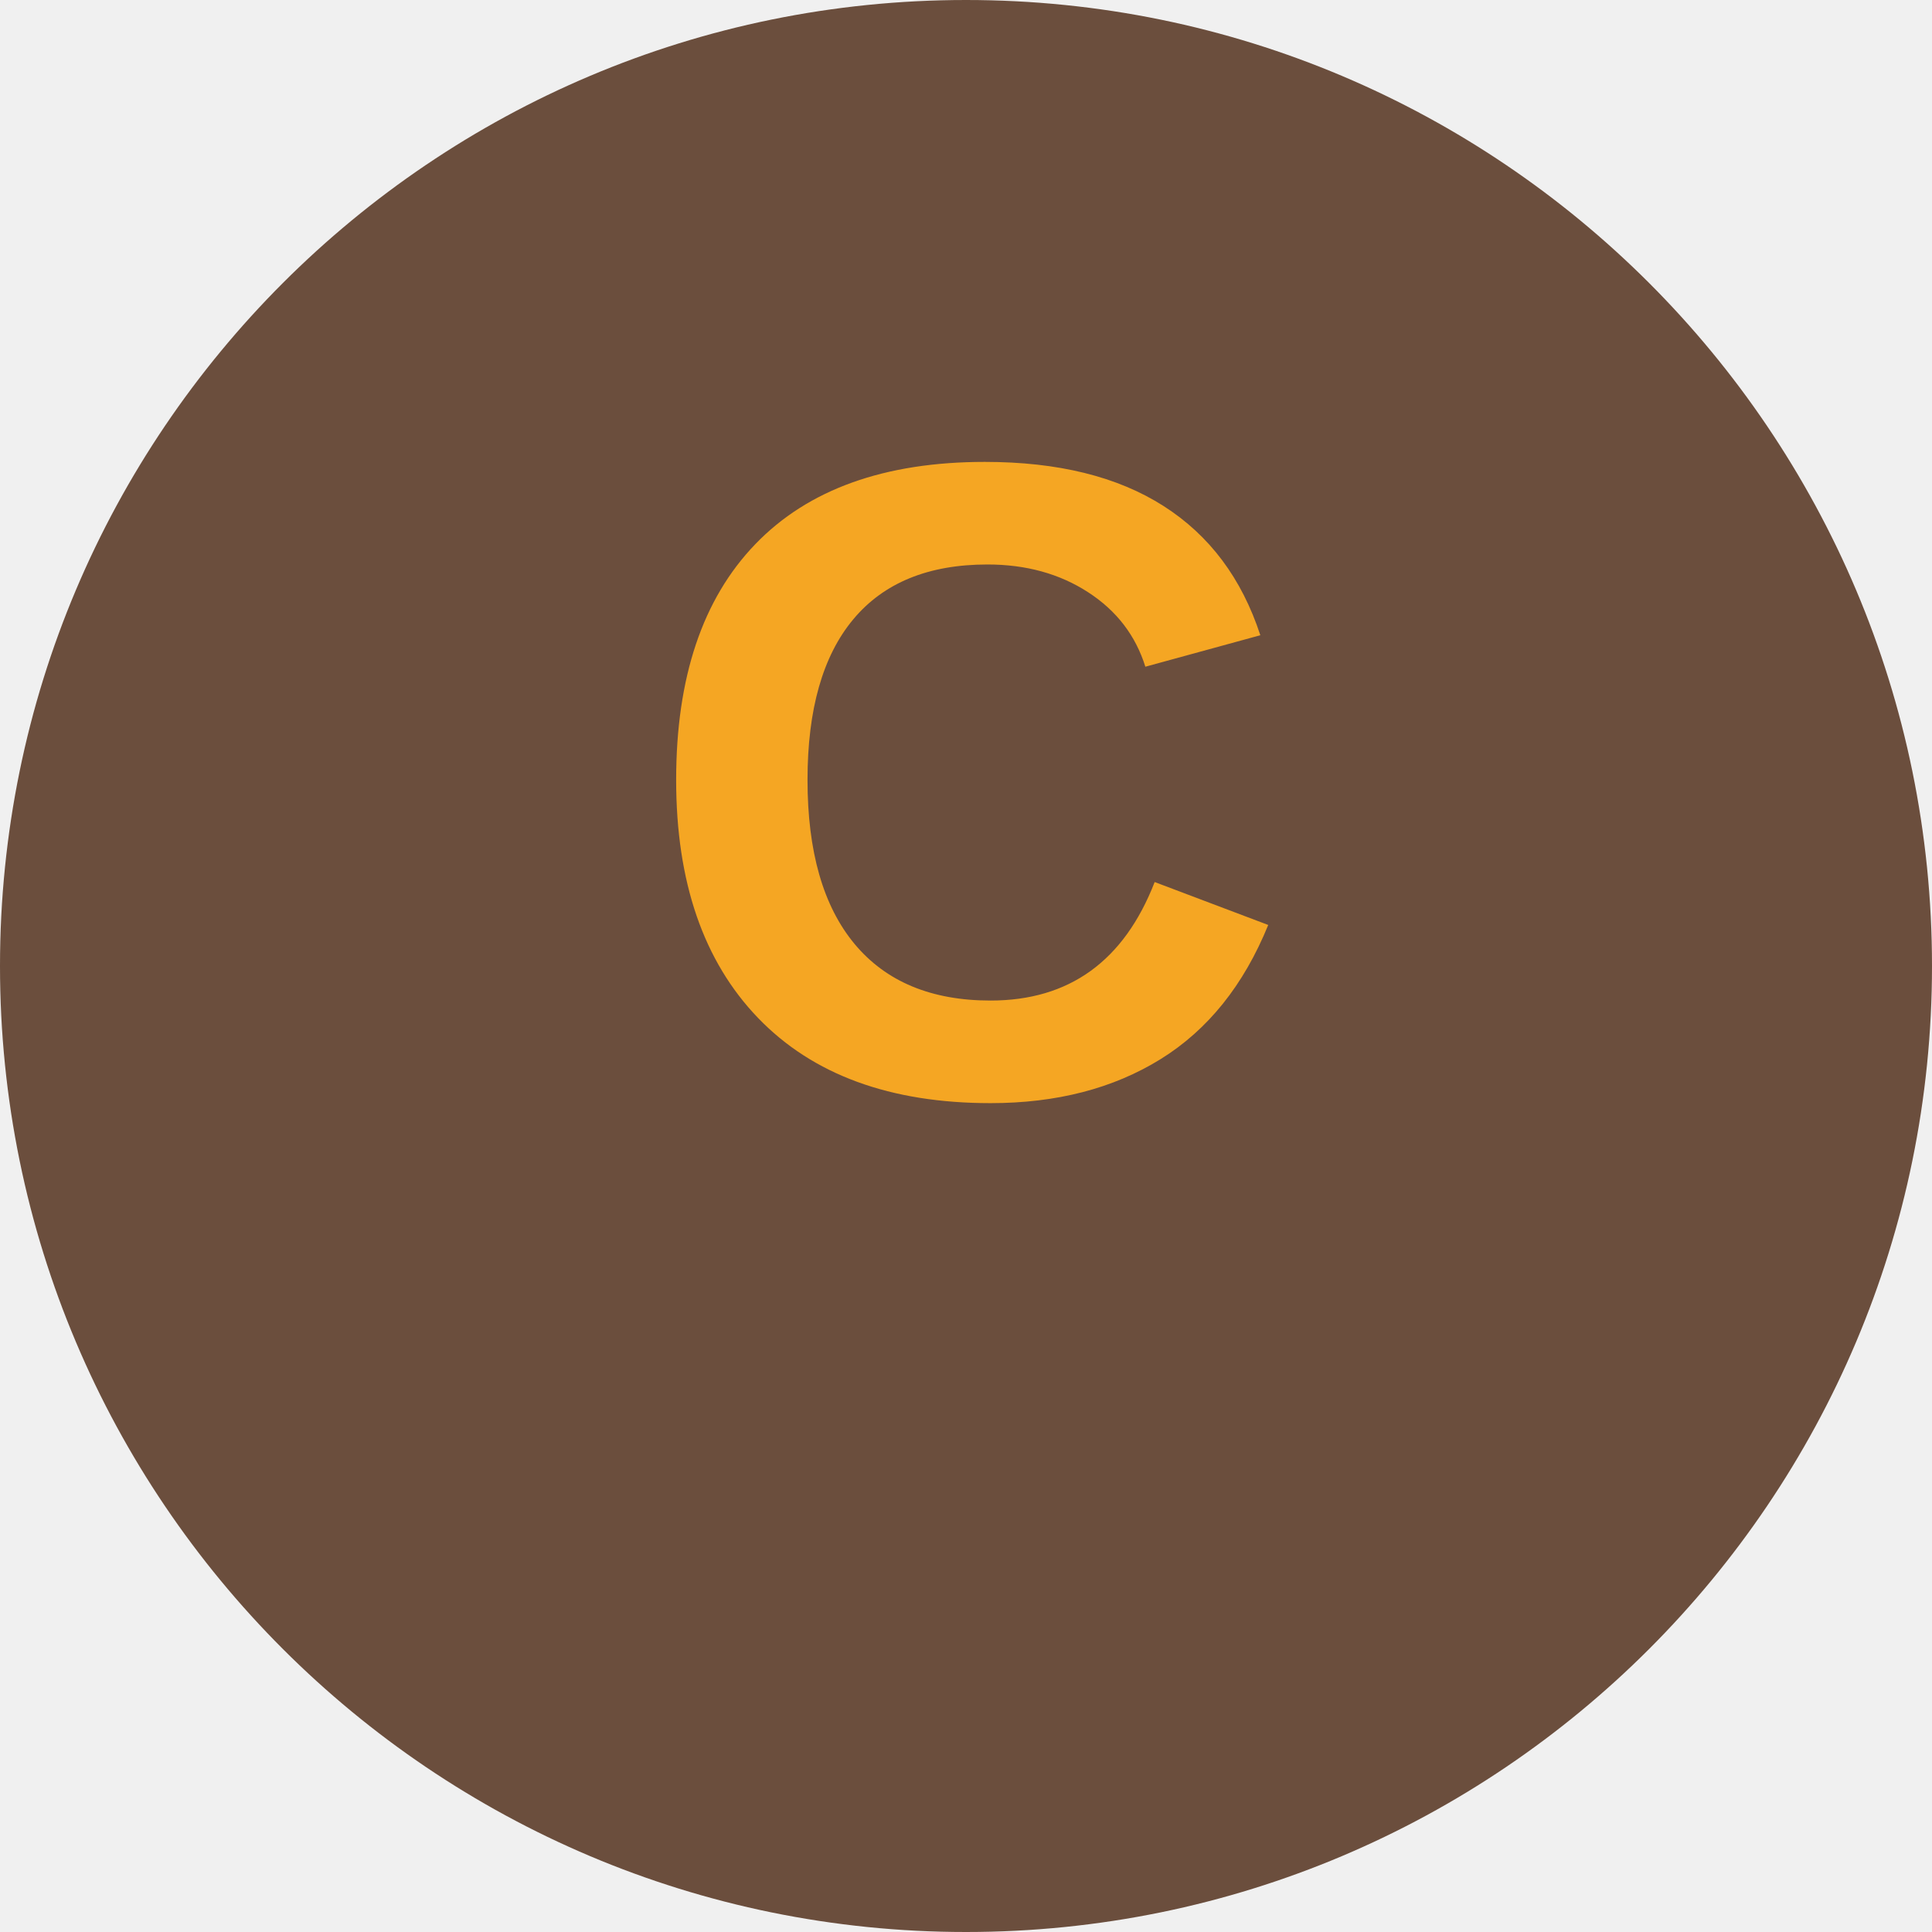
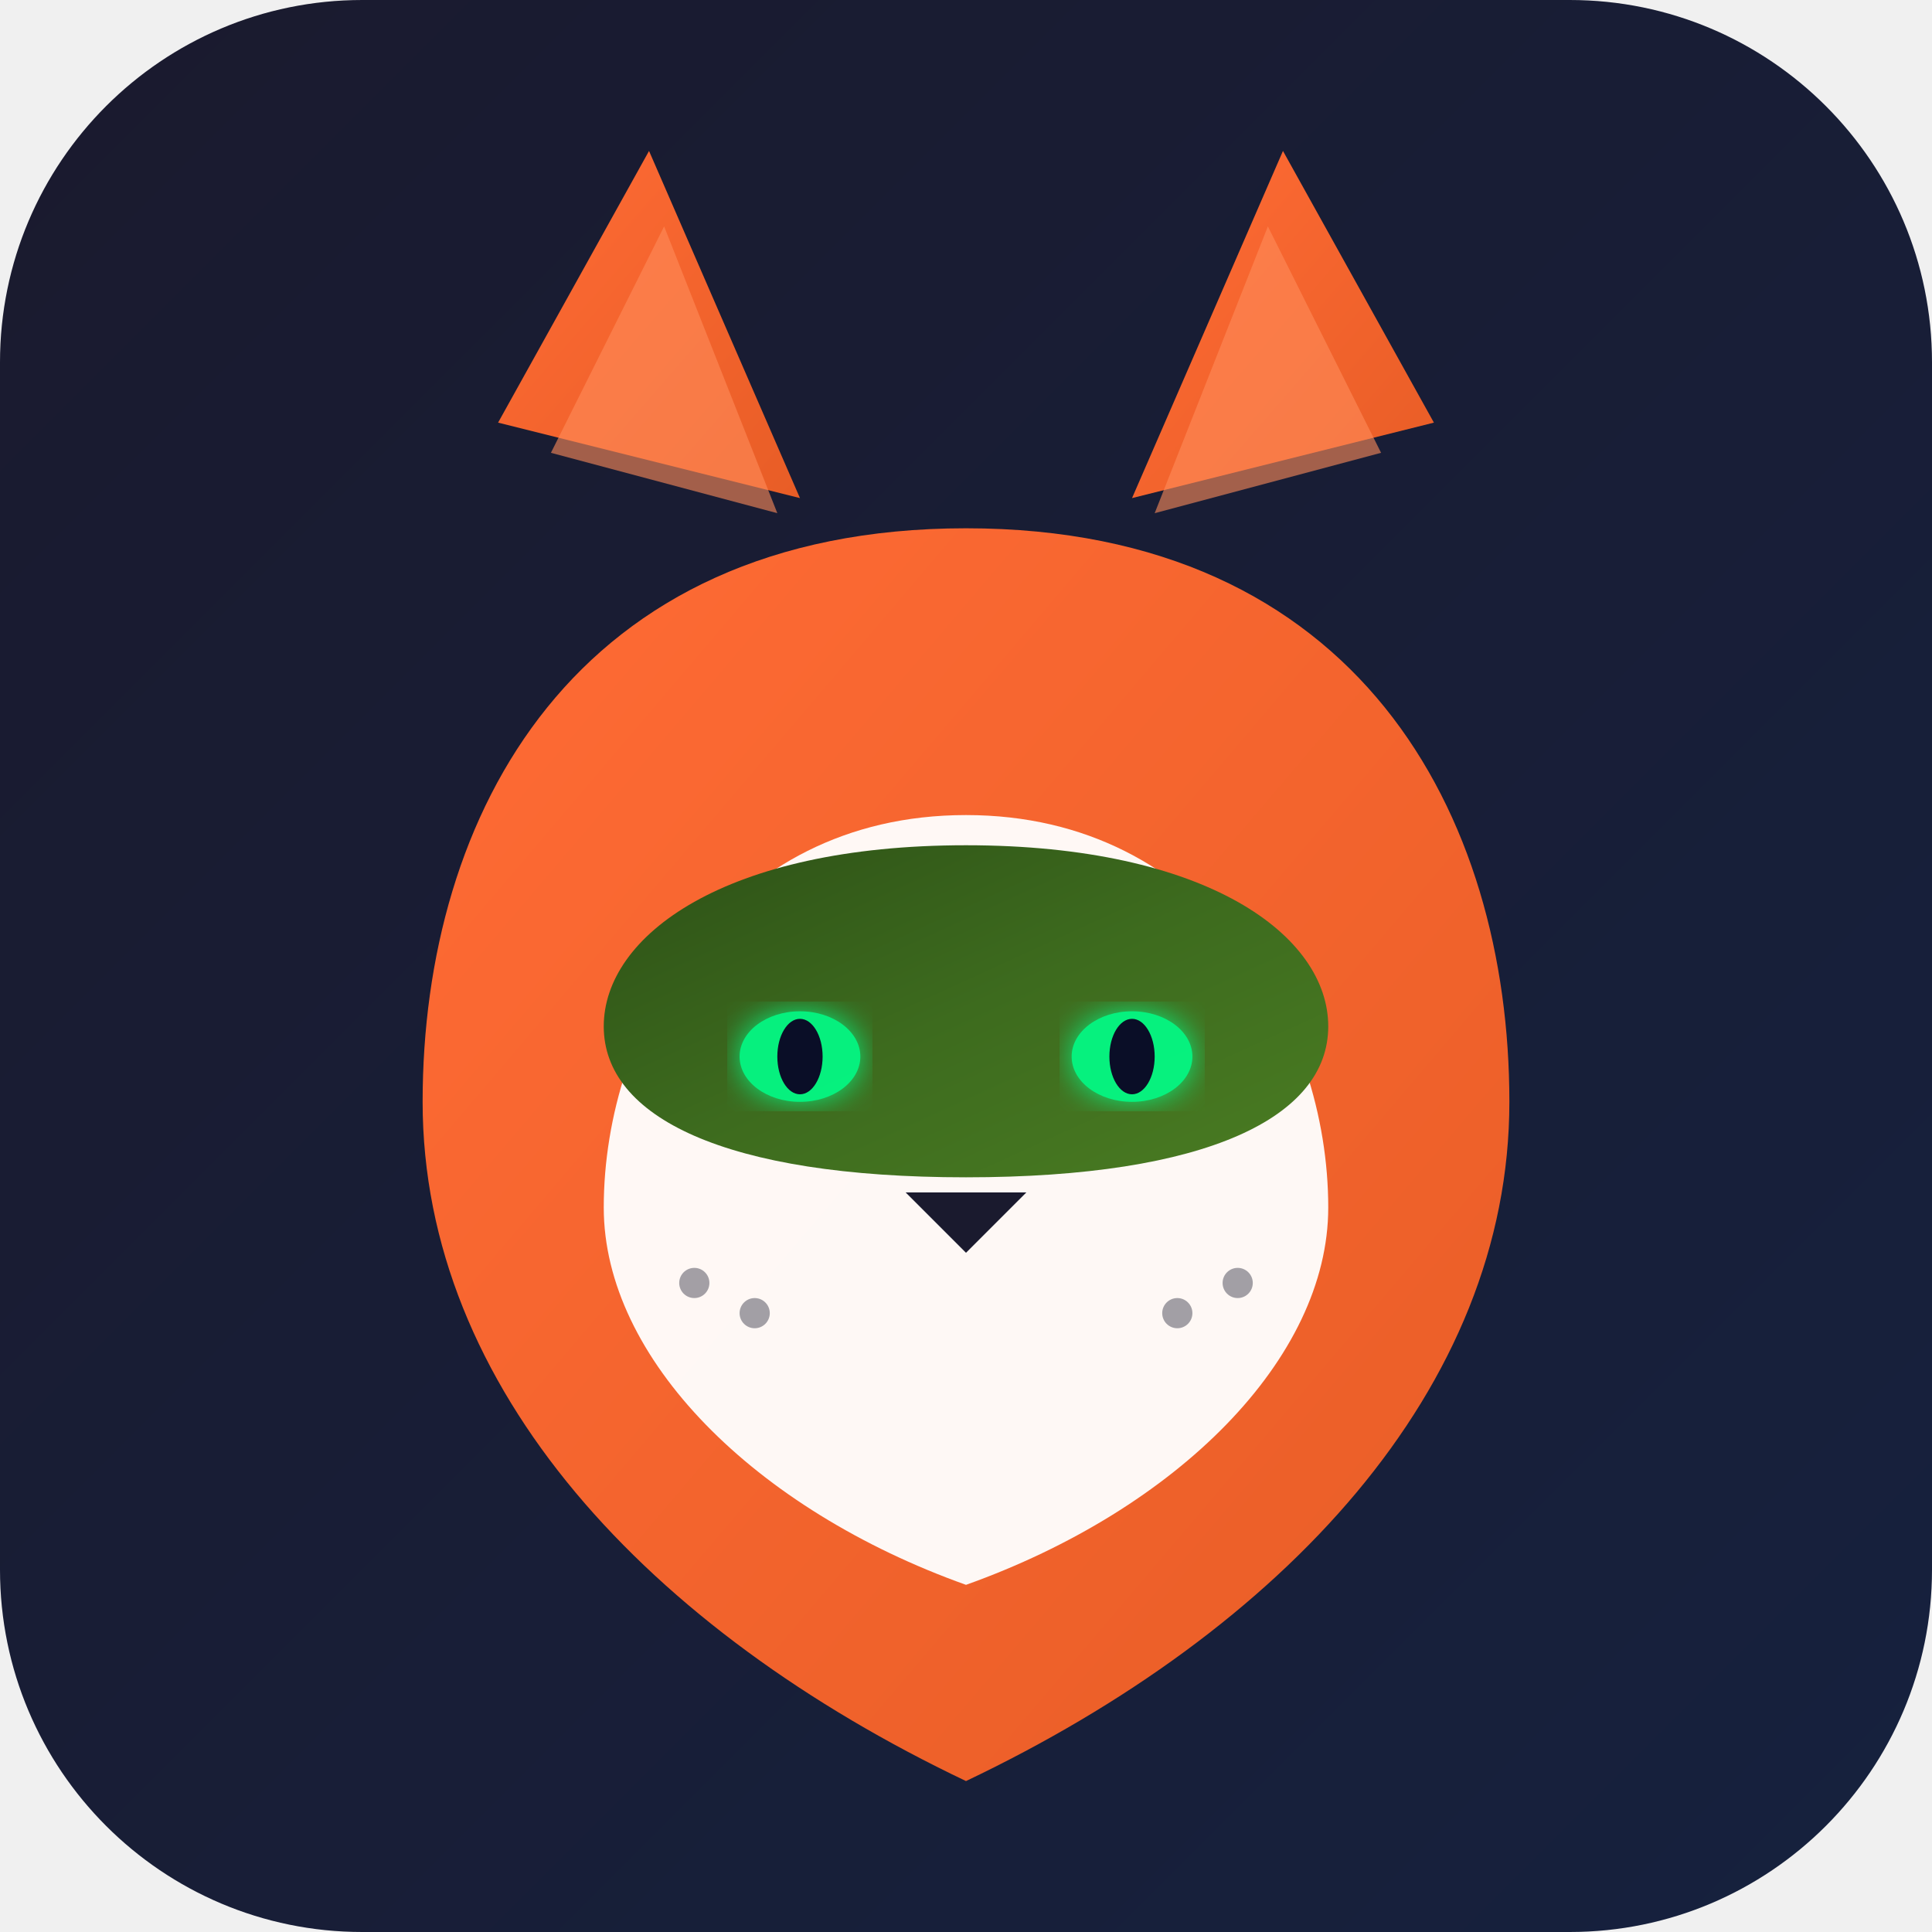
<svg xmlns="http://www.w3.org/2000/svg" width="256" height="256" viewBox="0 0 256 256">
-   <circle cx="128" cy="128" r="128" fill="#6B4E3D" />
-   <text x="128" y="145" text-anchor="middle" font-family="Arial,Helvetica,sans-serif" font-weight="bold" font-size="120" fill="#F5A623">C</text>
+   <defs>
+     <linearGradient id="foxGrad" x1="0%" y1="0%" x2="100%" y2="100%">
+       <stop offset="0%" stop-color="#ff6b35" />
+       <stop offset="100%" stop-color="#e85d26" />
+     </linearGradient>
+     <linearGradient id="maskGrad" x1="0%" y1="0%" x2="100%" y2="100%">
+       <stop offset="0%" stop-color="#2d5016" />
+       <stop offset="50%" stop-color="#3d6b1e" />
+       <stop offset="100%" stop-color="#4a7c22" />
+     </linearGradient>
+     <linearGradient id="bgGrad" x1="0%" y1="0%" x2="100%" y2="100%">
+       <stop offset="0%" stop-color="#1a1a2e" />
+       <stop offset="100%" stop-color="#16213e" />
+     </linearGradient>
+     <filter id="glow">
+       <feGaussianBlur stdDeviation="2" result="blur" />
+       <feMerge>
+         <feMergeNode in="blur" />
+         <feMergeNode in="SourceGraphic" />
+       </feMerge>
+     </filter>
+   </defs>
+   <rect width="256" height="256" rx="48" fill="url(#bgGrad)" />
+   <g transform="translate(128,128)">
+     <path d="M-62,-72 L-42,-108 L-22,-62 Z" fill="url(#foxGrad)" />
+     <path d="M62,-72 L42,-108 L22,-62 Z" fill="url(#foxGrad)" />
+     <path d="M0,-58 C-52,-58 -72,-20 -72,18 C-72,56 -42,88 0,108 C42,88 72,56 72,18 C72,-20 52,-58 0,-58 Z" fill="url(#foxGrad)" />
+     <path d="M-55,-68 L-40,-98 L-25,-60 Z" fill="#ff8c5a" opacity="0.6" />
+     <path d="M55,-68 L40,-98 L25,-60 Z" fill="#ff8c5a" opacity="0.6" />
+     <path d="M0,-20 C-32,-20 -48,8 -48,32 C-48,52 -28,72 0,82 C28,72 48,52 48,32 C48,8 32,-20 0,-20 Z" fill="#fff" opacity="0.95" />
+     <path d="M-48,8 C-48,-4 -32,-16 0,-16 C32,-16 48,-4 48,8 C48,20 32,28 0,28 C-32,28 -48,20 -48,8 Z" fill="url(#maskGrad)" />
+     <ellipse cx="-22" cy="12" rx="8" ry="6" fill="#00ff88" filter="url(#glow)" opacity="0.9" />
+     <ellipse cx="22" cy="12" rx="8" ry="6" fill="#00ff88" filter="url(#glow)" opacity="0.9" />
+     <ellipse cx="-22" cy="12" rx="3" ry="5" fill="#0a0e27" />
+     <ellipse cx="22" cy="12" rx="3" ry="5" fill="#0a0e27" />
+     <path d="M0,38 L-8,30 L8,30 Z" fill="#1a1a2e" />
+     <circle cx="-36" cy="42" r="2" fill="#1a1a2e" opacity="0.4" />
+     <circle cx="-28" cy="46" r="2" fill="#1a1a2e" opacity="0.4" />
+     <circle cx="36" cy="42" r="2" fill="#1a1a2e" opacity="0.4" />
+     <circle cx="28" cy="46" r="2" fill="#1a1a2e" opacity="0.4" />
+   </g>
</svg>
